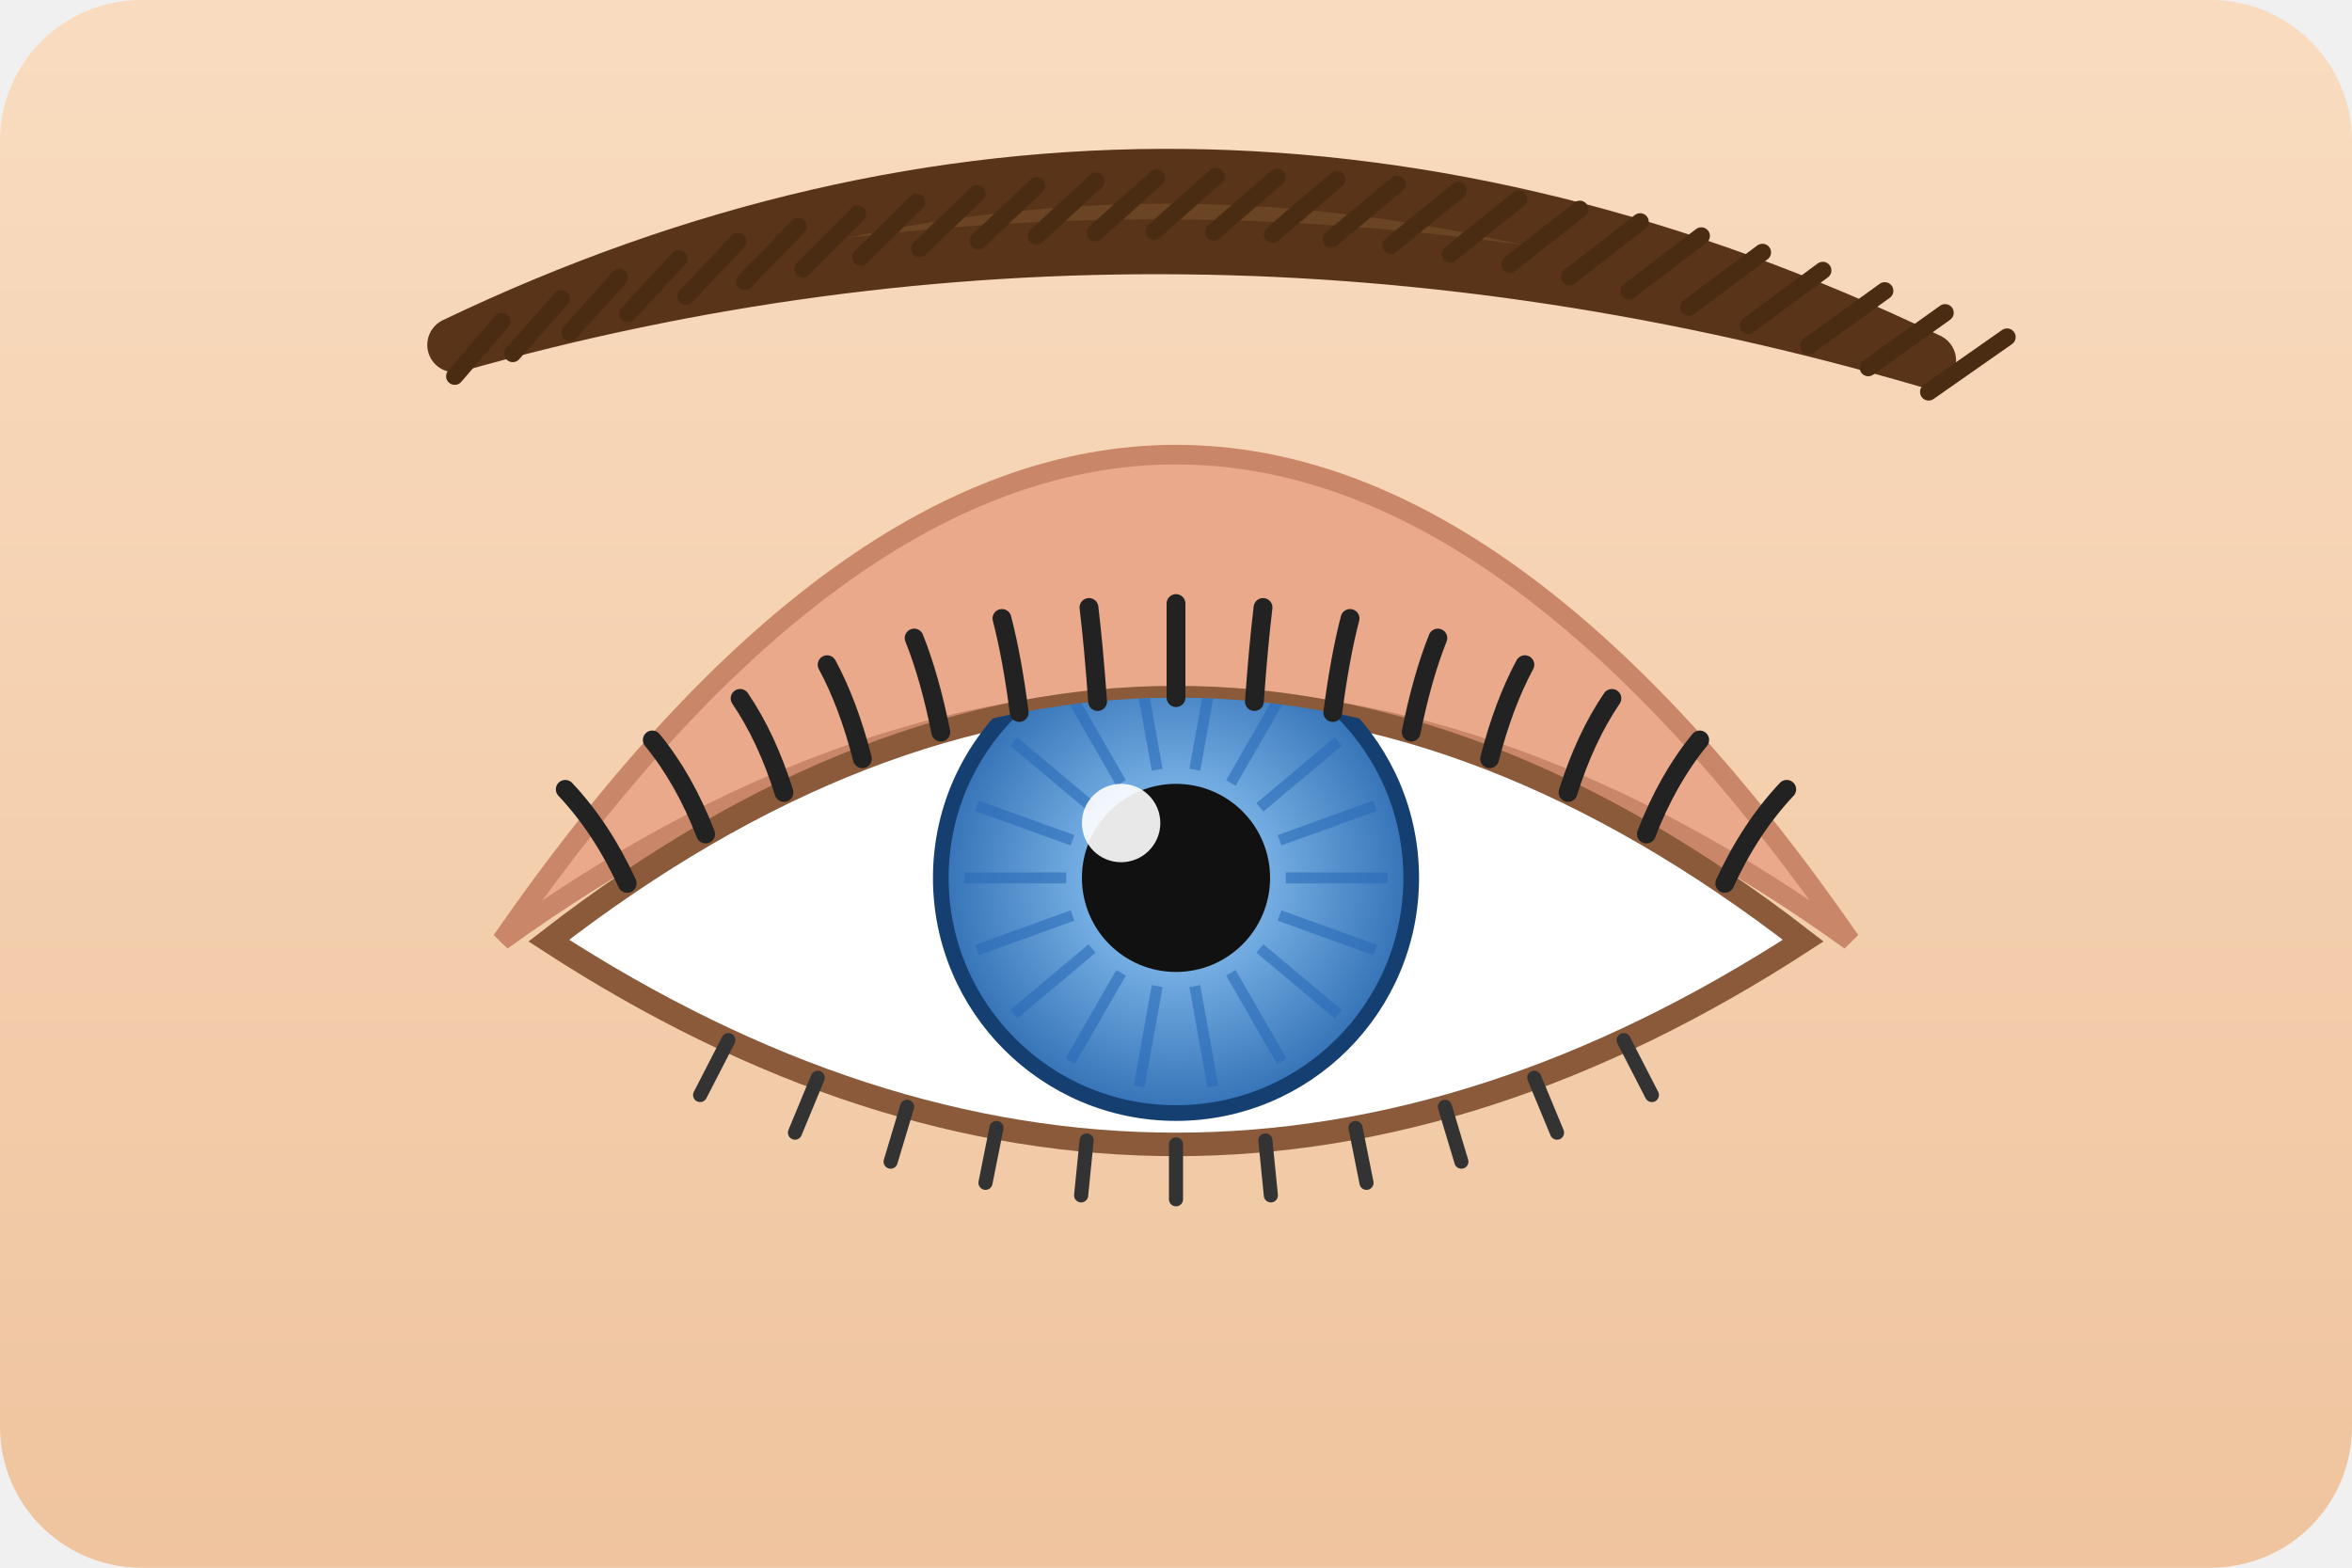
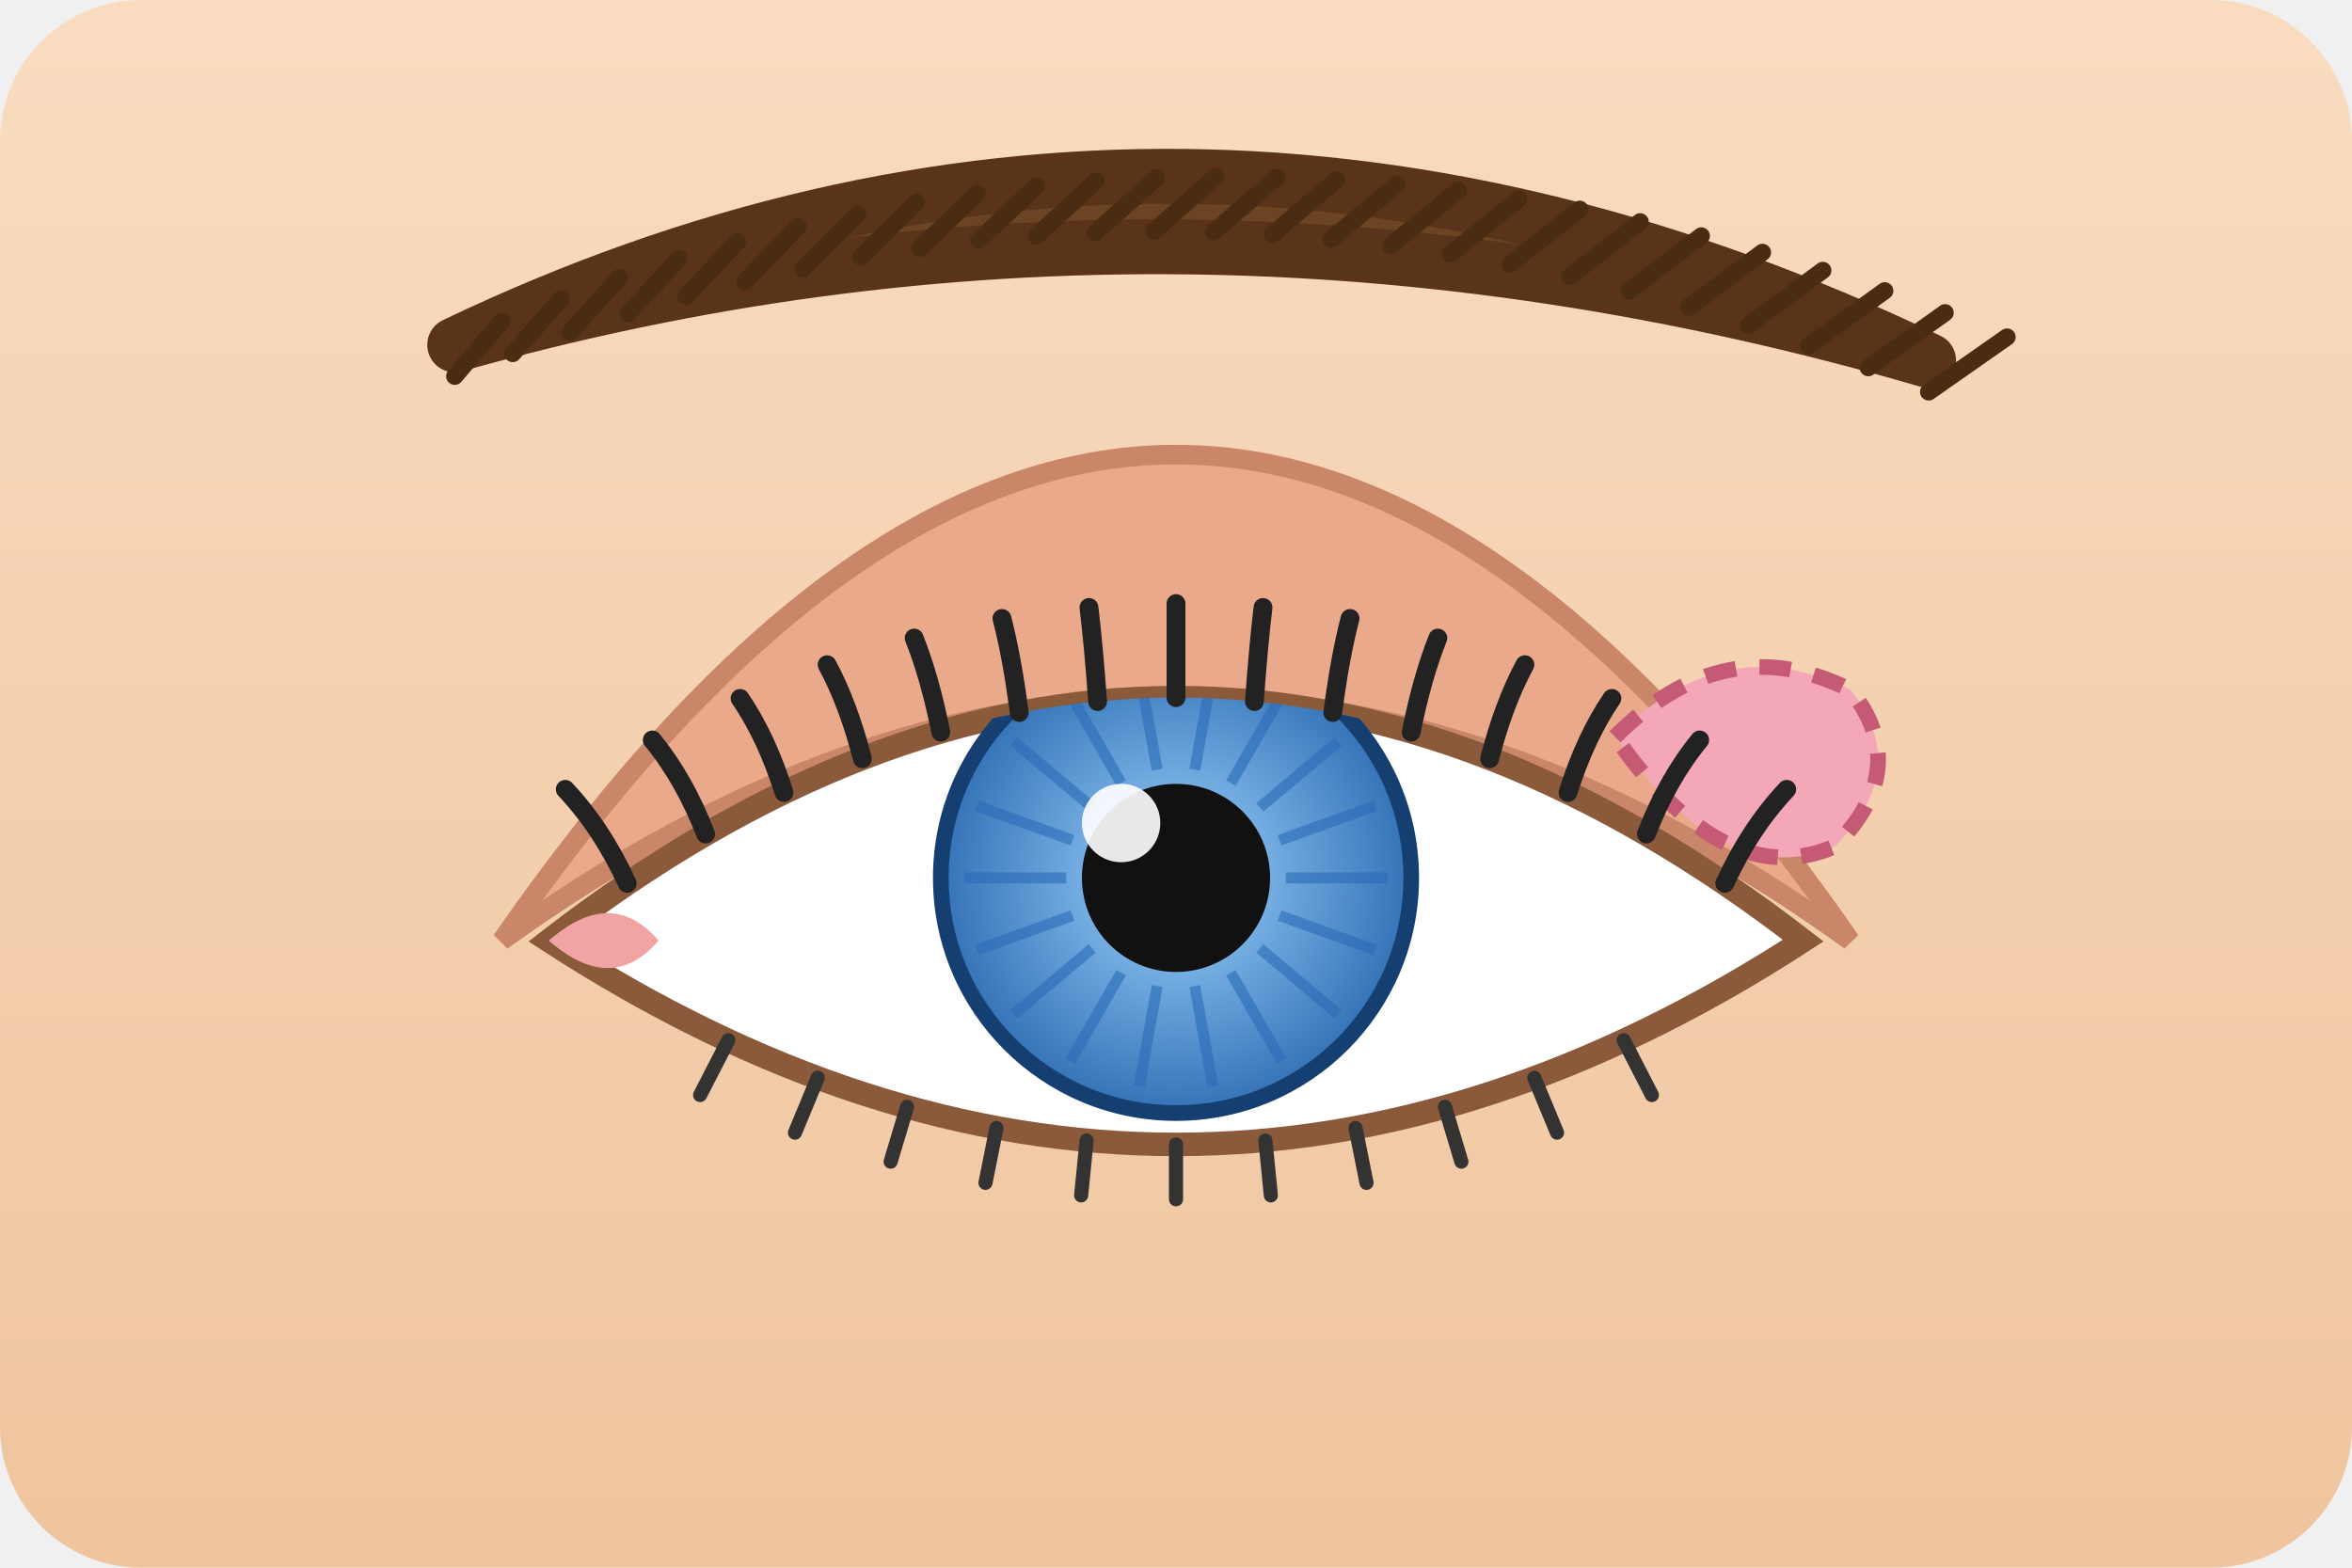
<svg xmlns="http://www.w3.org/2000/svg" viewBox="0 0 300 200">
  <defs>
    <radialGradient id="ir" cx=".5" cy=".5" r=".6">
      <stop offset="0" stop-color="#9fd4ff" />
      <stop offset="1" stop-color="#1f5fa8" />
    </radialGradient>
    <linearGradient id="sk" x1="0" y1="0" x2="0" y2="1">
      <stop offset="0" stop-color="#f9dcc0" />
      <stop offset="1" stop-color="#efc49e" />
    </linearGradient>
  </defs>
  <rect width="300" height="200" rx="18" fill="url(#sk)" />
  <path d="M58,44 Q150,0 246,46 Q150,18 58,44 Z" fill="#6b4423" stroke="#5a3418" stroke-width="7" stroke-linejoin="round" />
  <path d="M58,48 l6,-7" stroke="#4a2c12" stroke-width="2.2" stroke-linecap="round" />
  <path d="M65.4,45.1 l6.2,-7" stroke="#4a2c12" stroke-width="2.2" stroke-linecap="round" />
  <path d="M72.7,42.4 l6.3,-7" stroke="#4a2c12" stroke-width="2.2" stroke-linecap="round" />
  <path d="M80.1,40 l6.5,-7" stroke="#4a2c12" stroke-width="2.2" stroke-linecap="round" />
  <path d="M87.5,37.8 l6.6,-7" stroke="#4a2c12" stroke-width="2.2" stroke-linecap="round" />
  <path d="M95,35.9 l6.8,-7" stroke="#4a2c12" stroke-width="2.2" stroke-linecap="round" />
  <path d="M102.4,34.3 l7,-7" stroke="#4a2c12" stroke-width="2.2" stroke-linecap="round" />
  <path d="M109.8,32.8 l7.1,-7" stroke="#4a2c12" stroke-width="2.2" stroke-linecap="round" />
  <path d="M117.3,31.7 l7.3,-7" stroke="#4a2c12" stroke-width="2.2" stroke-linecap="round" />
  <path d="M124.8,30.7 l7.4,-7" stroke="#4a2c12" stroke-width="2.2" stroke-linecap="round" />
  <path d="M132.2,30.1 l7.6,-7" stroke="#4a2c12" stroke-width="2.2" stroke-linecap="round" />
  <path d="M139.7,29.7 l7.8,-7" stroke="#4a2c12" stroke-width="2.2" stroke-linecap="round" />
  <path d="M147.2,29.5 l7.9,-7" stroke="#4a2c12" stroke-width="2.2" stroke-linecap="round" />
  <path d="M154.8,29.6 l8.1,-7" stroke="#4a2c12" stroke-width="2.2" stroke-linecap="round" />
  <path d="M162.3,29.9 l8.2,-7" stroke="#4a2c12" stroke-width="2.2" stroke-linecap="round" />
  <path d="M169.8,30.5 l8.4,-7" stroke="#4a2c12" stroke-width="2.2" stroke-linecap="round" />
  <path d="M177.4,31.3 l8.6,-7" stroke="#4a2c12" stroke-width="2.2" stroke-linecap="round" />
  <path d="M185,32.4 l8.7,-7" stroke="#4a2c12" stroke-width="2.2" stroke-linecap="round" />
  <path d="M192.6,33.7 l8.9,-7" stroke="#4a2c12" stroke-width="2.2" stroke-linecap="round" />
  <path d="M200.2,35.3 l9,-7" stroke="#4a2c12" stroke-width="2.2" stroke-linecap="round" />
  <path d="M207.8,37.1 l9.2,-7" stroke="#4a2c12" stroke-width="2.2" stroke-linecap="round" />
  <path d="M215.4,39.2 l9.4,-7" stroke="#4a2c12" stroke-width="2.2" stroke-linecap="round" />
  <path d="M223,41.5 l9.5,-7" stroke="#4a2c12" stroke-width="2.2" stroke-linecap="round" />
  <path d="M230.7,44.1 l9.7,-7" stroke="#4a2c12" stroke-width="2.2" stroke-linecap="round" />
  <path d="M238.3,46.9 l9.8,-7" stroke="#4a2c12" stroke-width="2.2" stroke-linecap="round" />
  <path d="M246,50 l10,-7" stroke="#4a2c12" stroke-width="2.2" stroke-linecap="round" />
  <path d="M64,120 Q150,-4 236,120 Q150,58 64,120 Z" fill="#e9a98a" stroke="#c98668" stroke-width="2.5" />
+   <path d="M206,94 q14,-14 30,-6 q8,10 -2,20 q-14,6 -28,-14 Z" fill="#f4a7b6" stroke="#c45a74" stroke-width="2" stroke-dasharray="4 3" />
  <path d="M70,120 Q150,58 230,120 Q150,172 70,120 Z" fill="#fff" stroke="#8a5a3a" stroke-width="3" />
+   <path d="M70,120 q8,-7 14,0 q-6,7 -14,0 Z" fill="#f2a4a4" />
  <clipPath id="ey">
    <path d="M70,120 Q150,58 230,120 Q150,172 70,120 Z" />
  </clipPath>
  <g clip-path="url(#ey)">
    <circle cx="150" cy="112" r="30" fill="url(#ir)" stroke="#153f70" stroke-width="2" />
    <path d="M164,112 L177,112" stroke="#2a6ab8" stroke-width="1.4" opacity=".6" />
    <path d="M163.2,116.8 L175.4,121.2" stroke="#2a6ab8" stroke-width="1.4" opacity=".6" />
    <path d="M160.7,121 L170.7,129.4" stroke="#2a6ab8" stroke-width="1.4" opacity=".6" />
    <path d="M157,124.1 L163.5,135.4" stroke="#2a6ab8" stroke-width="1.4" opacity=".6" />
    <path d="M152.4,125.8 L154.7,138.6" stroke="#2a6ab8" stroke-width="1.4" opacity=".6" />
    <path d="M147.6,125.8 L145.3,138.6" stroke="#2a6ab8" stroke-width="1.4" opacity=".6" />
    <path d="M143,124.1 L136.5,135.4" stroke="#2a6ab8" stroke-width="1.4" opacity=".6" />
    <path d="M139.3,121 L129.3,129.4" stroke="#2a6ab8" stroke-width="1.4" opacity=".6" />
    <path d="M136.8,116.8 L124.6,121.2" stroke="#2a6ab8" stroke-width="1.4" opacity=".6" />
    <path d="M136,112 L123,112" stroke="#2a6ab8" stroke-width="1.4" opacity=".6" />
    <path d="M136.8,107.2 L124.6,102.8" stroke="#2a6ab8" stroke-width="1.4" opacity=".6" />
    <path d="M139.3,103 L129.3,94.6" stroke="#2a6ab8" stroke-width="1.4" opacity=".6" />
    <path d="M143,99.9 L136.5,88.6" stroke="#2a6ab8" stroke-width="1.4" opacity=".6" />
    <path d="M147.6,98.2 L145.3,85.4" stroke="#2a6ab8" stroke-width="1.4" opacity=".6" />
    <path d="M152.4,98.2 L154.7,85.4" stroke="#2a6ab8" stroke-width="1.4" opacity=".6" />
    <path d="M157,99.9 L163.5,88.6" stroke="#2a6ab8" stroke-width="1.4" opacity=".6" />
    <path d="M160.7,103 L170.7,94.6" stroke="#2a6ab8" stroke-width="1.4" opacity=".6" />
    <path d="M163.2,107.2 L175.4,102.8" stroke="#2a6ab8" stroke-width="1.4" opacity=".6" />
    <circle cx="150" cy="112" r="12" fill="#111" />
    <circle cx="143" cy="105" r="5" fill="#fff" opacity=".9" />
  </g>
  <path d="M80,112.7 q-3.2,-7 -7.9,-12" fill="none" stroke="#222" stroke-width="2.4" stroke-linecap="round" />
  <path d="M90,106.4 q-2.7,-7 -6.8,-12" fill="none" stroke="#222" stroke-width="2.4" stroke-linecap="round" />
  <path d="M100,101.1 q-2.2,-7 -5.6,-12" fill="none" stroke="#222" stroke-width="2.4" stroke-linecap="round" />
  <path d="M110,96.8 q-1.8,-7 -4.5,-12" fill="none" stroke="#222" stroke-width="2.4" stroke-linecap="round" />
  <path d="M120,93.4 q-1.4,-7 -3.4,-12" fill="none" stroke="#222" stroke-width="2.4" stroke-linecap="round" />
  <path d="M130,90.9 q-0.9,-7 -2.2,-12" fill="none" stroke="#222" stroke-width="2.4" stroke-linecap="round" />
  <path d="M140,89.5 q-0.5,-7 -1.1,-12" fill="none" stroke="#222" stroke-width="2.4" stroke-linecap="round" />
  <path d="M150,89 q0,-7 0,-12" fill="none" stroke="#222" stroke-width="2.4" stroke-linecap="round" />
  <path d="M160,89.5 q0.5,-7 1.1,-12" fill="none" stroke="#222" stroke-width="2.4" stroke-linecap="round" />
  <path d="M170,90.9 q0.9,-7 2.2,-12" fill="none" stroke="#222" stroke-width="2.4" stroke-linecap="round" />
  <path d="M180,93.4 q1.4,-7 3.4,-12" fill="none" stroke="#222" stroke-width="2.4" stroke-linecap="round" />
  <path d="M190,96.8 q1.8,-7 4.5,-12" fill="none" stroke="#222" stroke-width="2.4" stroke-linecap="round" />
  <path d="M200,101.1 q2.2,-7 5.6,-12" fill="none" stroke="#222" stroke-width="2.4" stroke-linecap="round" />
  <path d="M210,106.4 q2.7,-7 6.8,-12" fill="none" stroke="#222" stroke-width="2.4" stroke-linecap="round" />
  <path d="M220,112.7 q3.2,-7 7.9,-12" fill="none" stroke="#222" stroke-width="2.4" stroke-linecap="round" />
  <path d="M92.9,132.7 l-3.6,7" stroke="#333" stroke-width="1.8" stroke-linecap="round" />
  <path d="M104.3,137.5 l-2.9,7" stroke="#333" stroke-width="1.8" stroke-linecap="round" />
  <path d="M115.7,141.2 l-2.1,7" stroke="#333" stroke-width="1.8" stroke-linecap="round" />
  <path d="M127.1,143.9 l-1.4,7" stroke="#333" stroke-width="1.8" stroke-linecap="round" />
  <path d="M138.6,145.5 l-0.7,7" stroke="#333" stroke-width="1.8" stroke-linecap="round" />
  <path d="M150,146 l0,7" stroke="#333" stroke-width="1.8" stroke-linecap="round" />
  <path d="M161.4,145.5 l0.7,7" stroke="#333" stroke-width="1.8" stroke-linecap="round" />
  <path d="M172.9,143.9 l1.4,7" stroke="#333" stroke-width="1.8" stroke-linecap="round" />
  <path d="M184.3,141.2 l2.1,7" stroke="#333" stroke-width="1.8" stroke-linecap="round" />
  <path d="M195.7,137.5 l2.9,7" stroke="#333" stroke-width="1.8" stroke-linecap="round" />
  <path d="M207.1,132.7 l3.6,7" stroke="#333" stroke-width="1.8" stroke-linecap="round" />
</svg>
